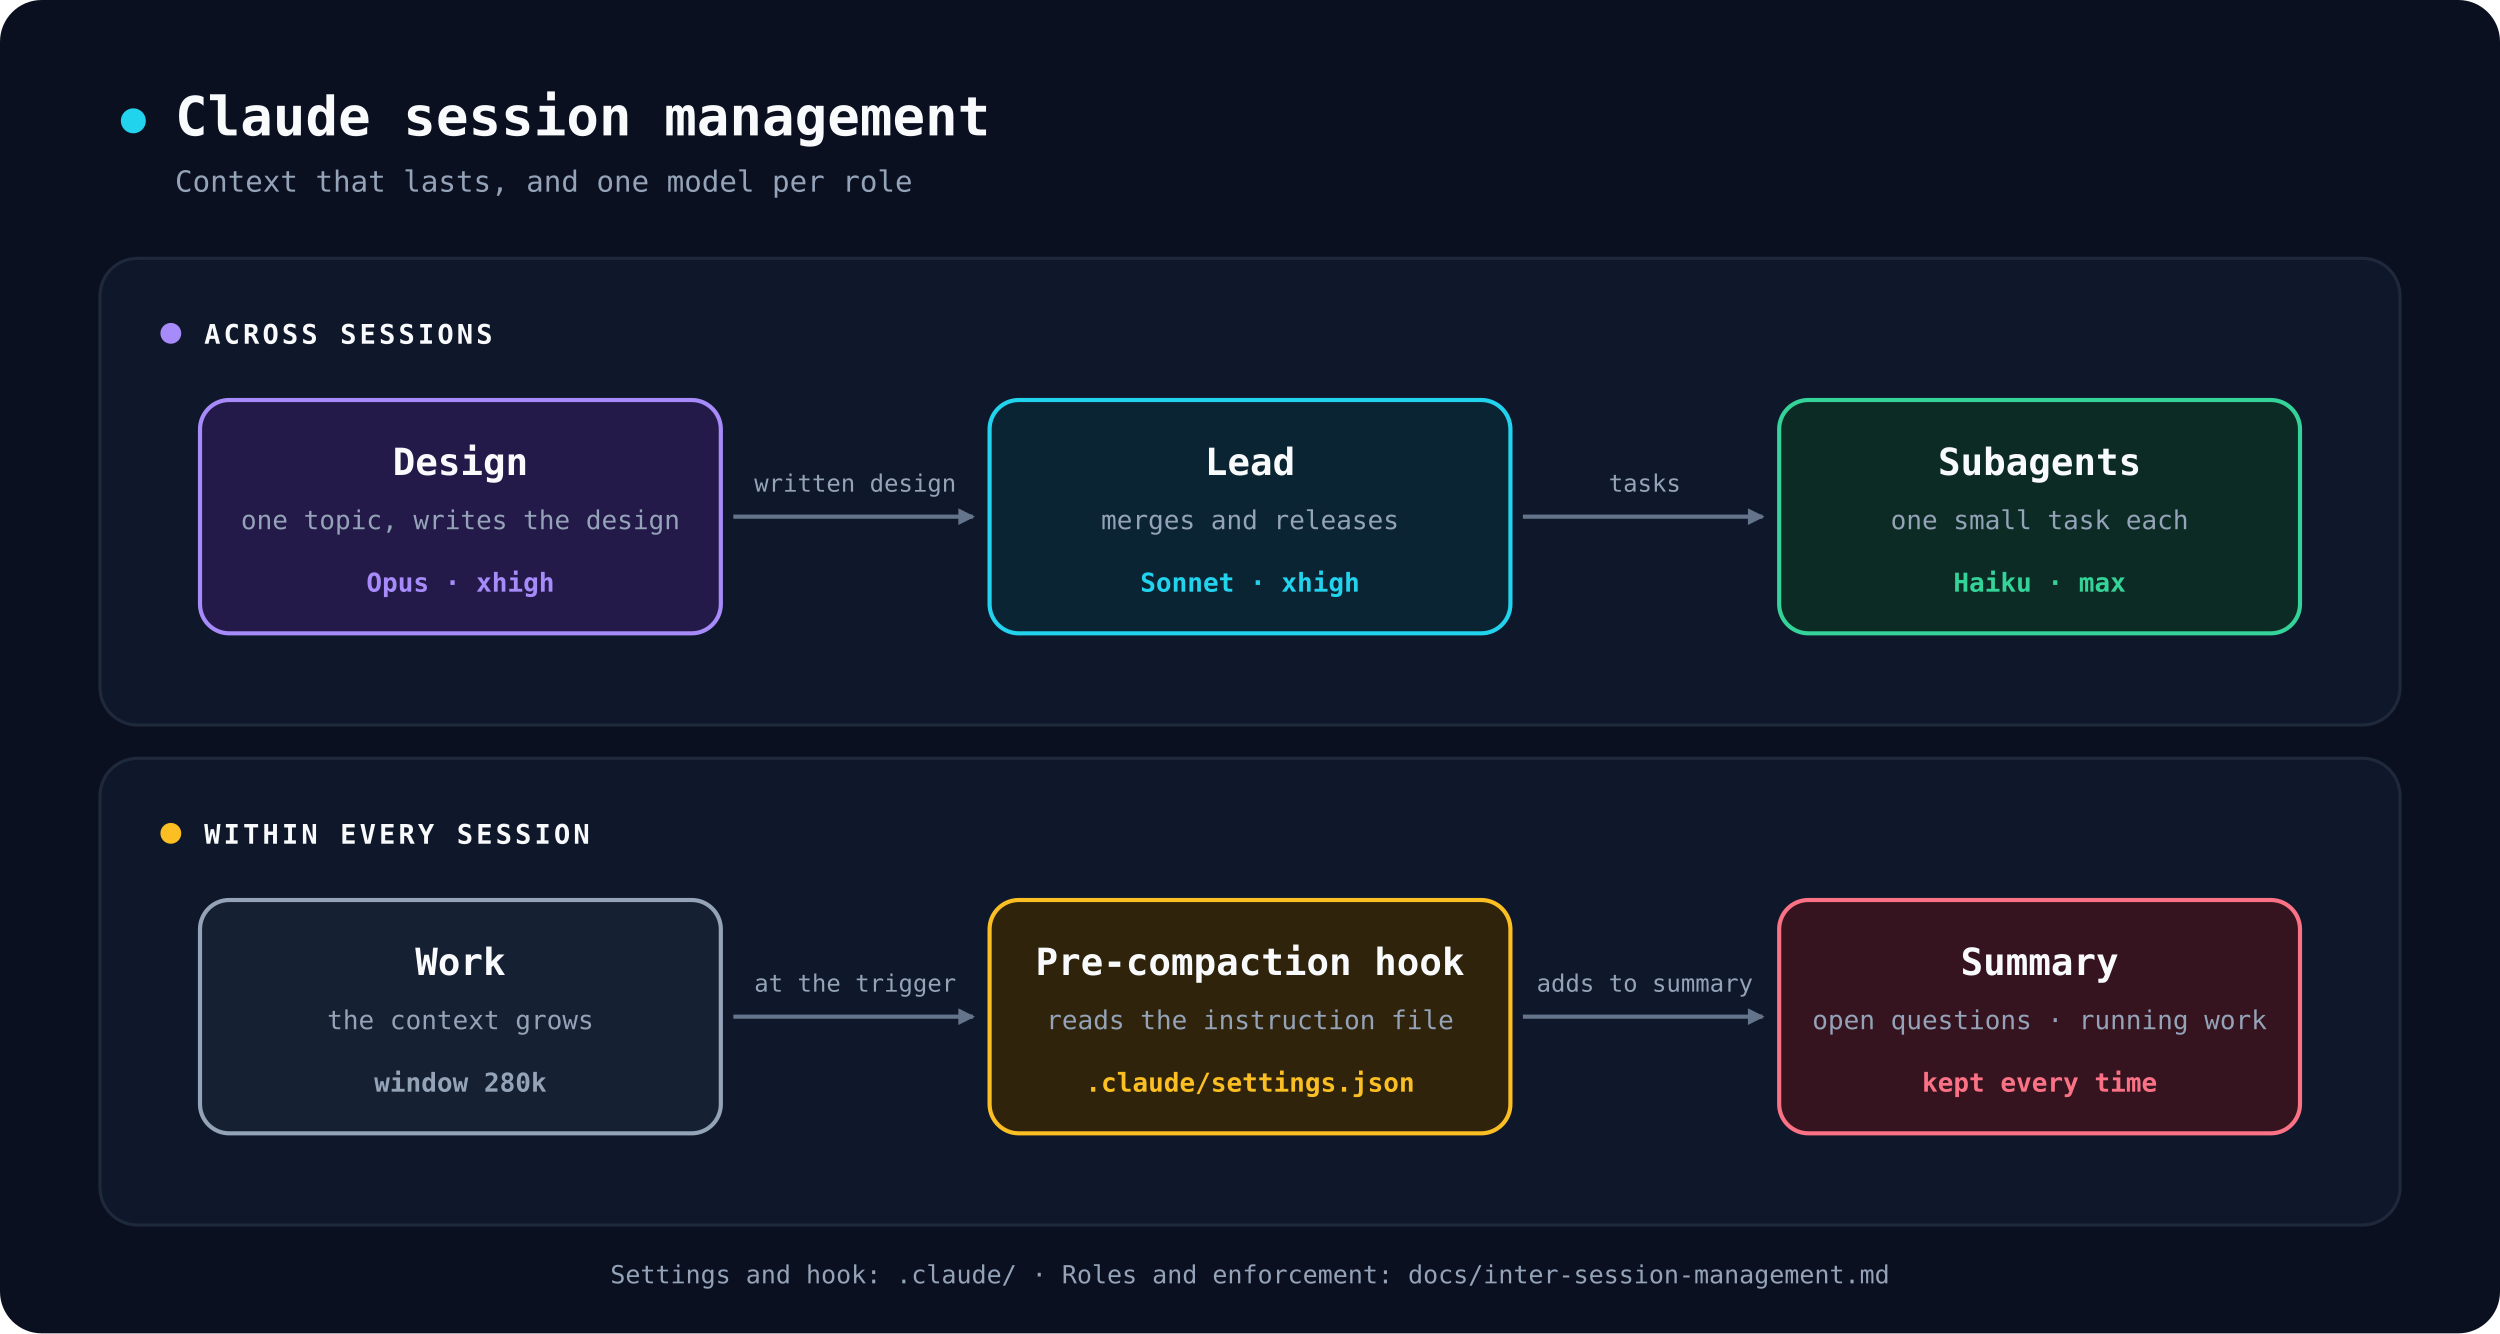
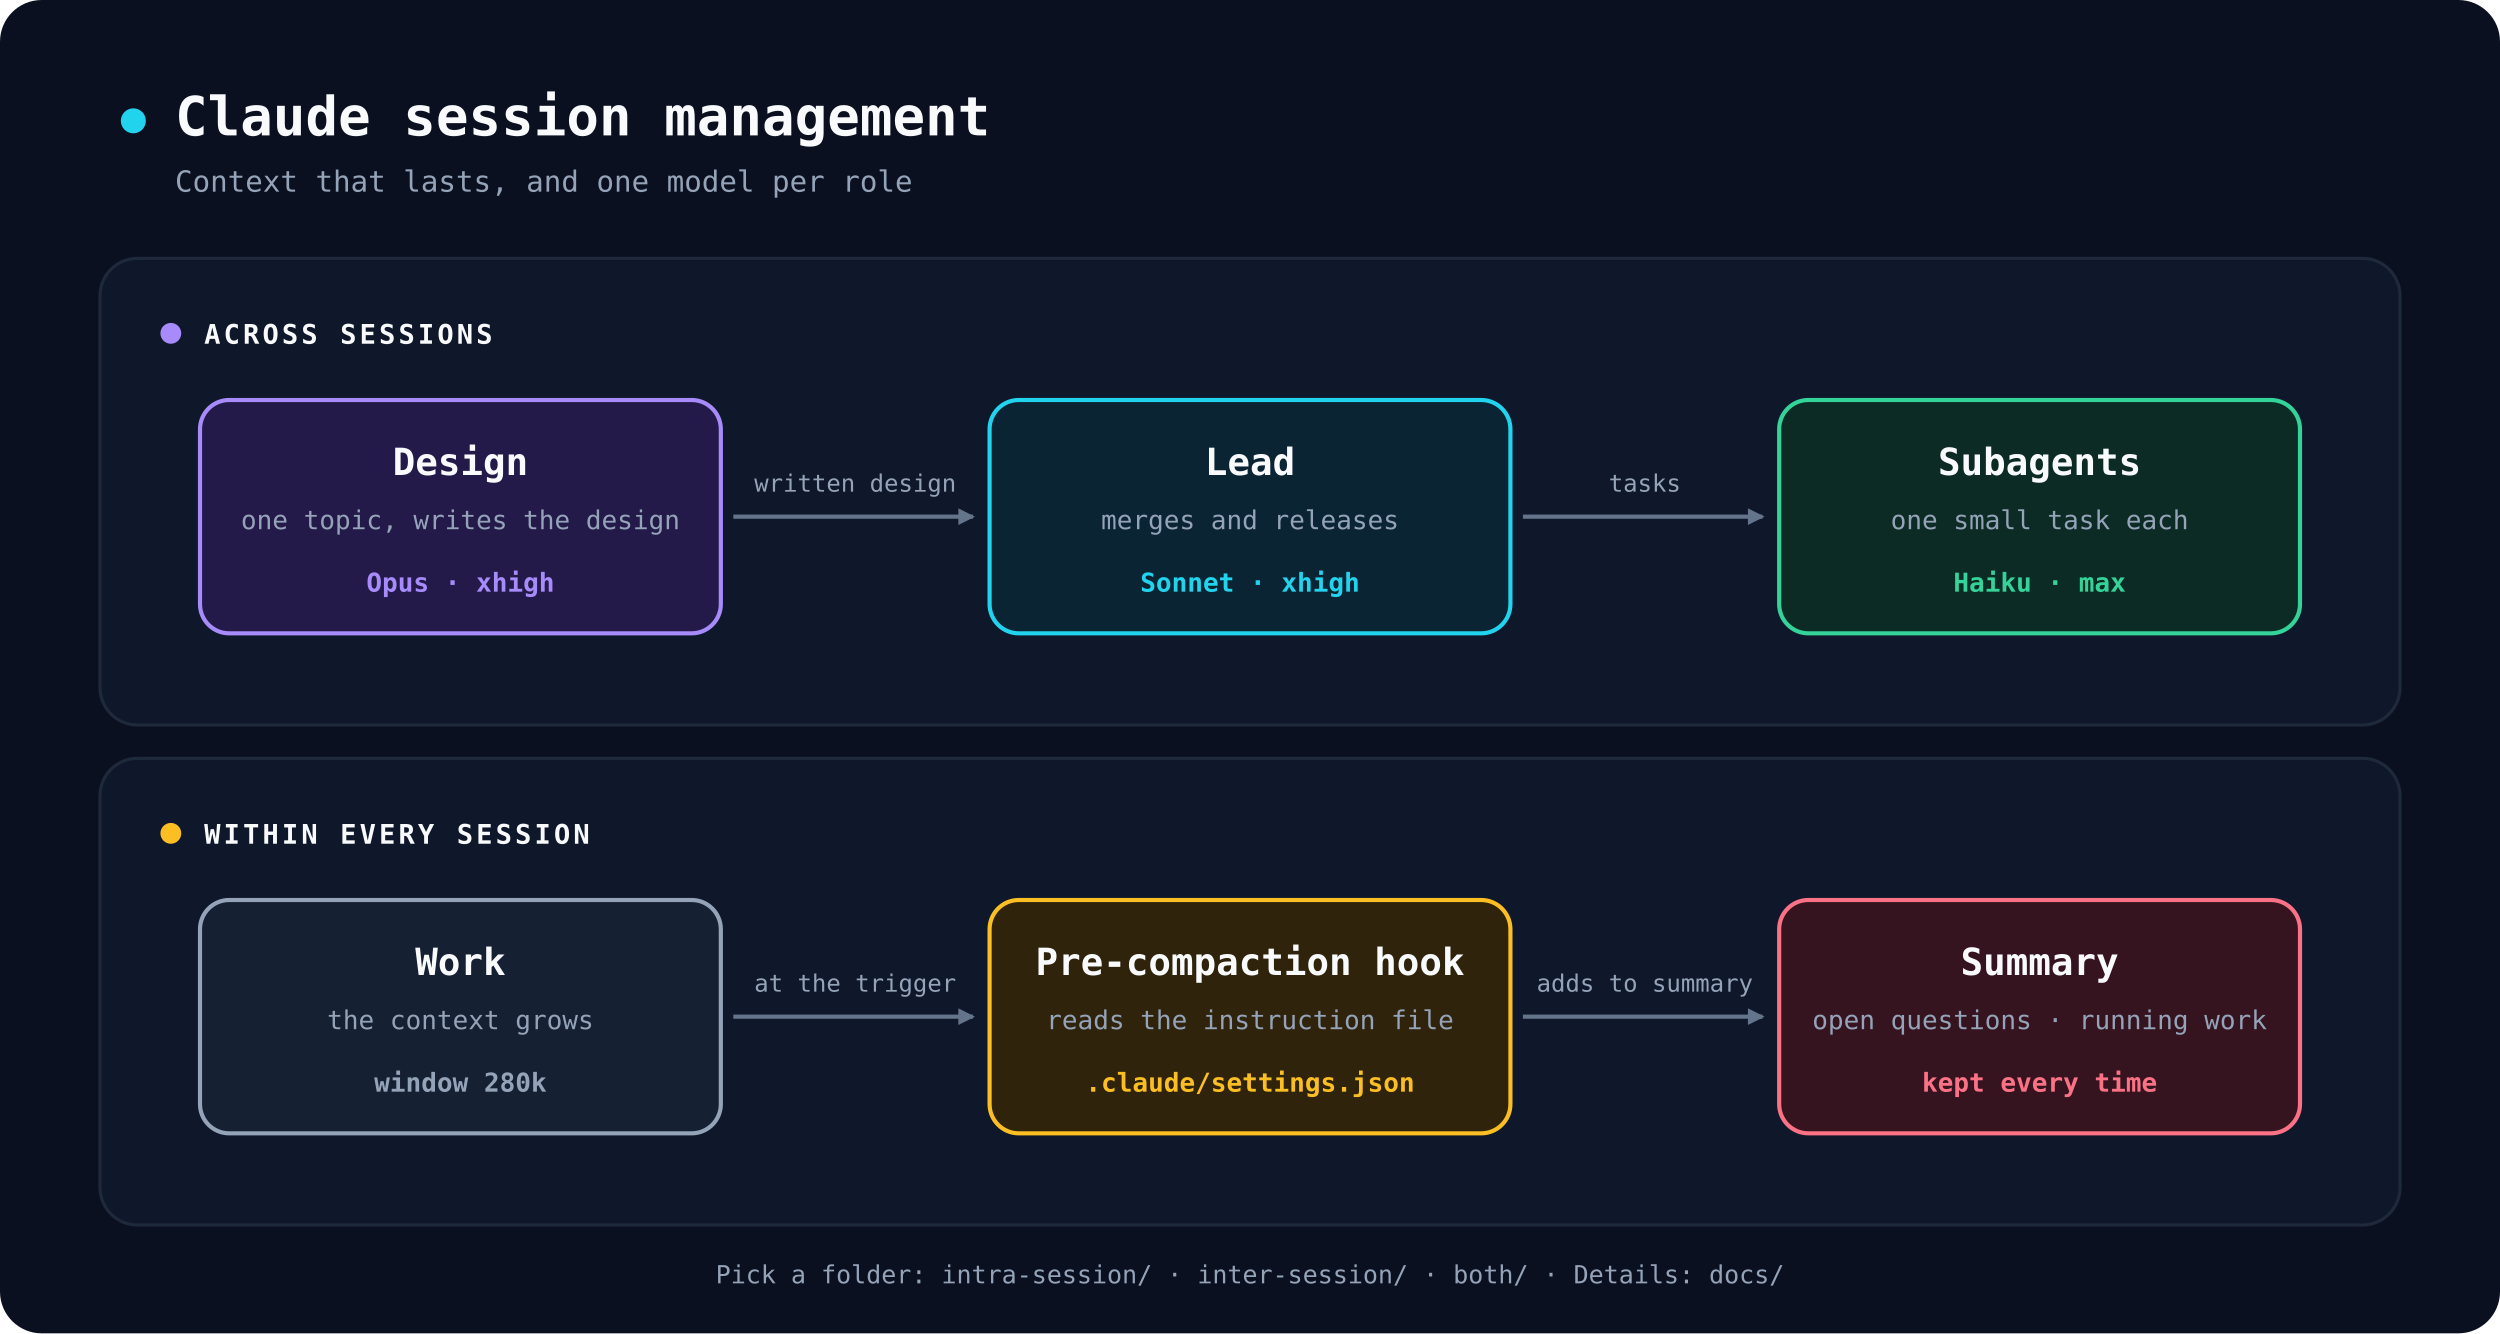
<svg xmlns="http://www.w3.org/2000/svg" width="1200" height="640" viewBox="0 0 1200 640" font-family="ui-monospace, SFMono-Regular, Menlo, Consolas, 'DejaVu Sans Mono', monospace" role="img" aria-label="Within every session a pre-compaction hook keeps open questions and running work. Across sessions Design runs on Opus, Lead on Sonnet and Subagents on Haiku.">
  <defs>
    <marker id="head" markerWidth="10" markerHeight="10" refX="8" refY="5" orient="auto" markerUnits="userSpaceOnUse">
      <path d="M1 1 L9 5 L1 9 Z" fill="#64748b" />
    </marker>
  </defs>
  <rect width="1200" height="640" rx="20" fill="#0b1020" />
  <circle cx="64" cy="58" r="6" fill="#22d3ee" />
  <text x="84" y="65" font-size="26" font-weight="700" fill="#f8fafc">Claude session management</text>
  <text x="84" y="92" font-size="14" fill="#94a3b8">Context that lasts, and one model per role</text>
  <rect x="48" y="124" width="1104" height="224" rx="18" fill="#0f172a" stroke="#1e293b" stroke-width="1.5" />
  <circle cx="82" cy="160" r="5" fill="#a78bfa" />
  <text x="98" y="165" font-size="13" font-weight="700" letter-spacing="1.5" fill="#f8fafc">ACROSS SESSIONS</text>
  <rect x="96.0" y="192" width="250" height="112" rx="14" fill="#241a4a" stroke="#a78bfa" stroke-width="2" />
  <text x="221.0" y="228" text-anchor="middle" font-size="18" font-weight="700" fill="#f8fafc">Design</text>
  <text x="221.0" y="254" text-anchor="middle" font-size="12.5" fill="#94a3b8">one topic, writes the design</text>
  <text x="221.0" y="284" text-anchor="middle" font-size="12.5" font-weight="700" fill="#a78bfa">Opus · xhigh</text>
  <rect x="475.0" y="192" width="250" height="112" rx="14" fill="#0b2433" stroke="#22d3ee" stroke-width="2" />
  <text x="600.0" y="228" text-anchor="middle" font-size="18" font-weight="700" fill="#f8fafc">Lead</text>
  <text x="600.0" y="254" text-anchor="middle" font-size="12.5" fill="#94a3b8">merges and releases</text>
  <text x="600.0" y="284" text-anchor="middle" font-size="12.5" font-weight="700" fill="#22d3ee">Sonnet · xhigh</text>
  <rect x="854.0" y="192" width="250" height="112" rx="14" fill="#0c2b24" stroke="#34d399" stroke-width="2" />
  <text x="979.0" y="228" text-anchor="middle" font-size="18" font-weight="700" fill="#f8fafc">Subagents</text>
  <text x="979.0" y="254" text-anchor="middle" font-size="12.5" fill="#94a3b8">one small task each</text>
  <text x="979.0" y="284" text-anchor="middle" font-size="12.5" font-weight="700" fill="#34d399">Haiku · max</text>
  <line x1="352.0" y1="248.0" x2="467.0" y2="248.0" stroke="#64748b" stroke-width="2" marker-end="url(#head)" />
  <text x="410.5" y="236.0" text-anchor="middle" font-size="11.5" fill="#94a3b8">written design</text>
  <line x1="731.0" y1="248.0" x2="846.0" y2="248.0" stroke="#64748b" stroke-width="2" marker-end="url(#head)" />
  <text x="789.5" y="236.0" text-anchor="middle" font-size="11.5" fill="#94a3b8">tasks</text>
  <rect x="48" y="364" width="1104" height="224" rx="18" fill="#0f172a" stroke="#1e293b" stroke-width="1.5" />
  <circle cx="82" cy="400" r="5" fill="#fbbf24" />
  <text x="98" y="405" font-size="13" font-weight="700" letter-spacing="1.5" fill="#f8fafc">WITHIN EVERY SESSION</text>
  <rect x="96.0" y="432" width="250" height="112" rx="14" fill="#162033" stroke="#94a3b8" stroke-width="2" />
  <text x="221.0" y="468" text-anchor="middle" font-size="18" font-weight="700" fill="#f8fafc">Work</text>
  <text x="221.0" y="494" text-anchor="middle" font-size="12.5" fill="#94a3b8">the context grows</text>
  <text x="221.0" y="524" text-anchor="middle" font-size="12.5" font-weight="700" fill="#94a3b8">window 280k</text>
  <rect x="475.0" y="432" width="250" height="112" rx="14" fill="#2f230b" stroke="#fbbf24" stroke-width="2" />
  <text x="600.0" y="468" text-anchor="middle" font-size="18" font-weight="700" fill="#f8fafc">Pre-compaction hook</text>
  <text x="600.0" y="494" text-anchor="middle" font-size="12.5" fill="#94a3b8">reads the instruction file</text>
  <text x="600.0" y="524" text-anchor="middle" font-size="12.5" font-weight="700" fill="#fbbf24">.claude/settings.json</text>
  <rect x="854.0" y="432" width="250" height="112" rx="14" fill="#35141f" stroke="#fb7185" stroke-width="2" />
  <text x="979.0" y="468" text-anchor="middle" font-size="18" font-weight="700" fill="#f8fafc">Summary</text>
  <text x="979.0" y="494" text-anchor="middle" font-size="12.5" fill="#94a3b8">open questions · running work</text>
  <text x="979.0" y="524" text-anchor="middle" font-size="12.5" font-weight="700" fill="#fb7185">kept every time</text>
  <line x1="352.0" y1="488.0" x2="467.0" y2="488.0" stroke="#64748b" stroke-width="2" marker-end="url(#head)" />
  <text x="410.5" y="476.0" text-anchor="middle" font-size="11.5" fill="#94a3b8">at the trigger</text>
  <line x1="731.0" y1="488.0" x2="846.0" y2="488.0" stroke="#64748b" stroke-width="2" marker-end="url(#head)" />
  <text x="789.5" y="476.0" text-anchor="middle" font-size="11.5" fill="#94a3b8">adds to summary</text>
-   <text x="600.0" y="616" text-anchor="middle" font-size="12" fill="#94a3b8">Settings and hook: .claude/   ·   Roles and enforcement: docs/inter-session-management.md</text>
+   <text x="600.0" y="616" text-anchor="middle" font-size="12" fill="#94a3b8">Pick a folder: intra-session/  ·  inter-session/  ·  both/   ·   Details: docs/</text>
</svg>
